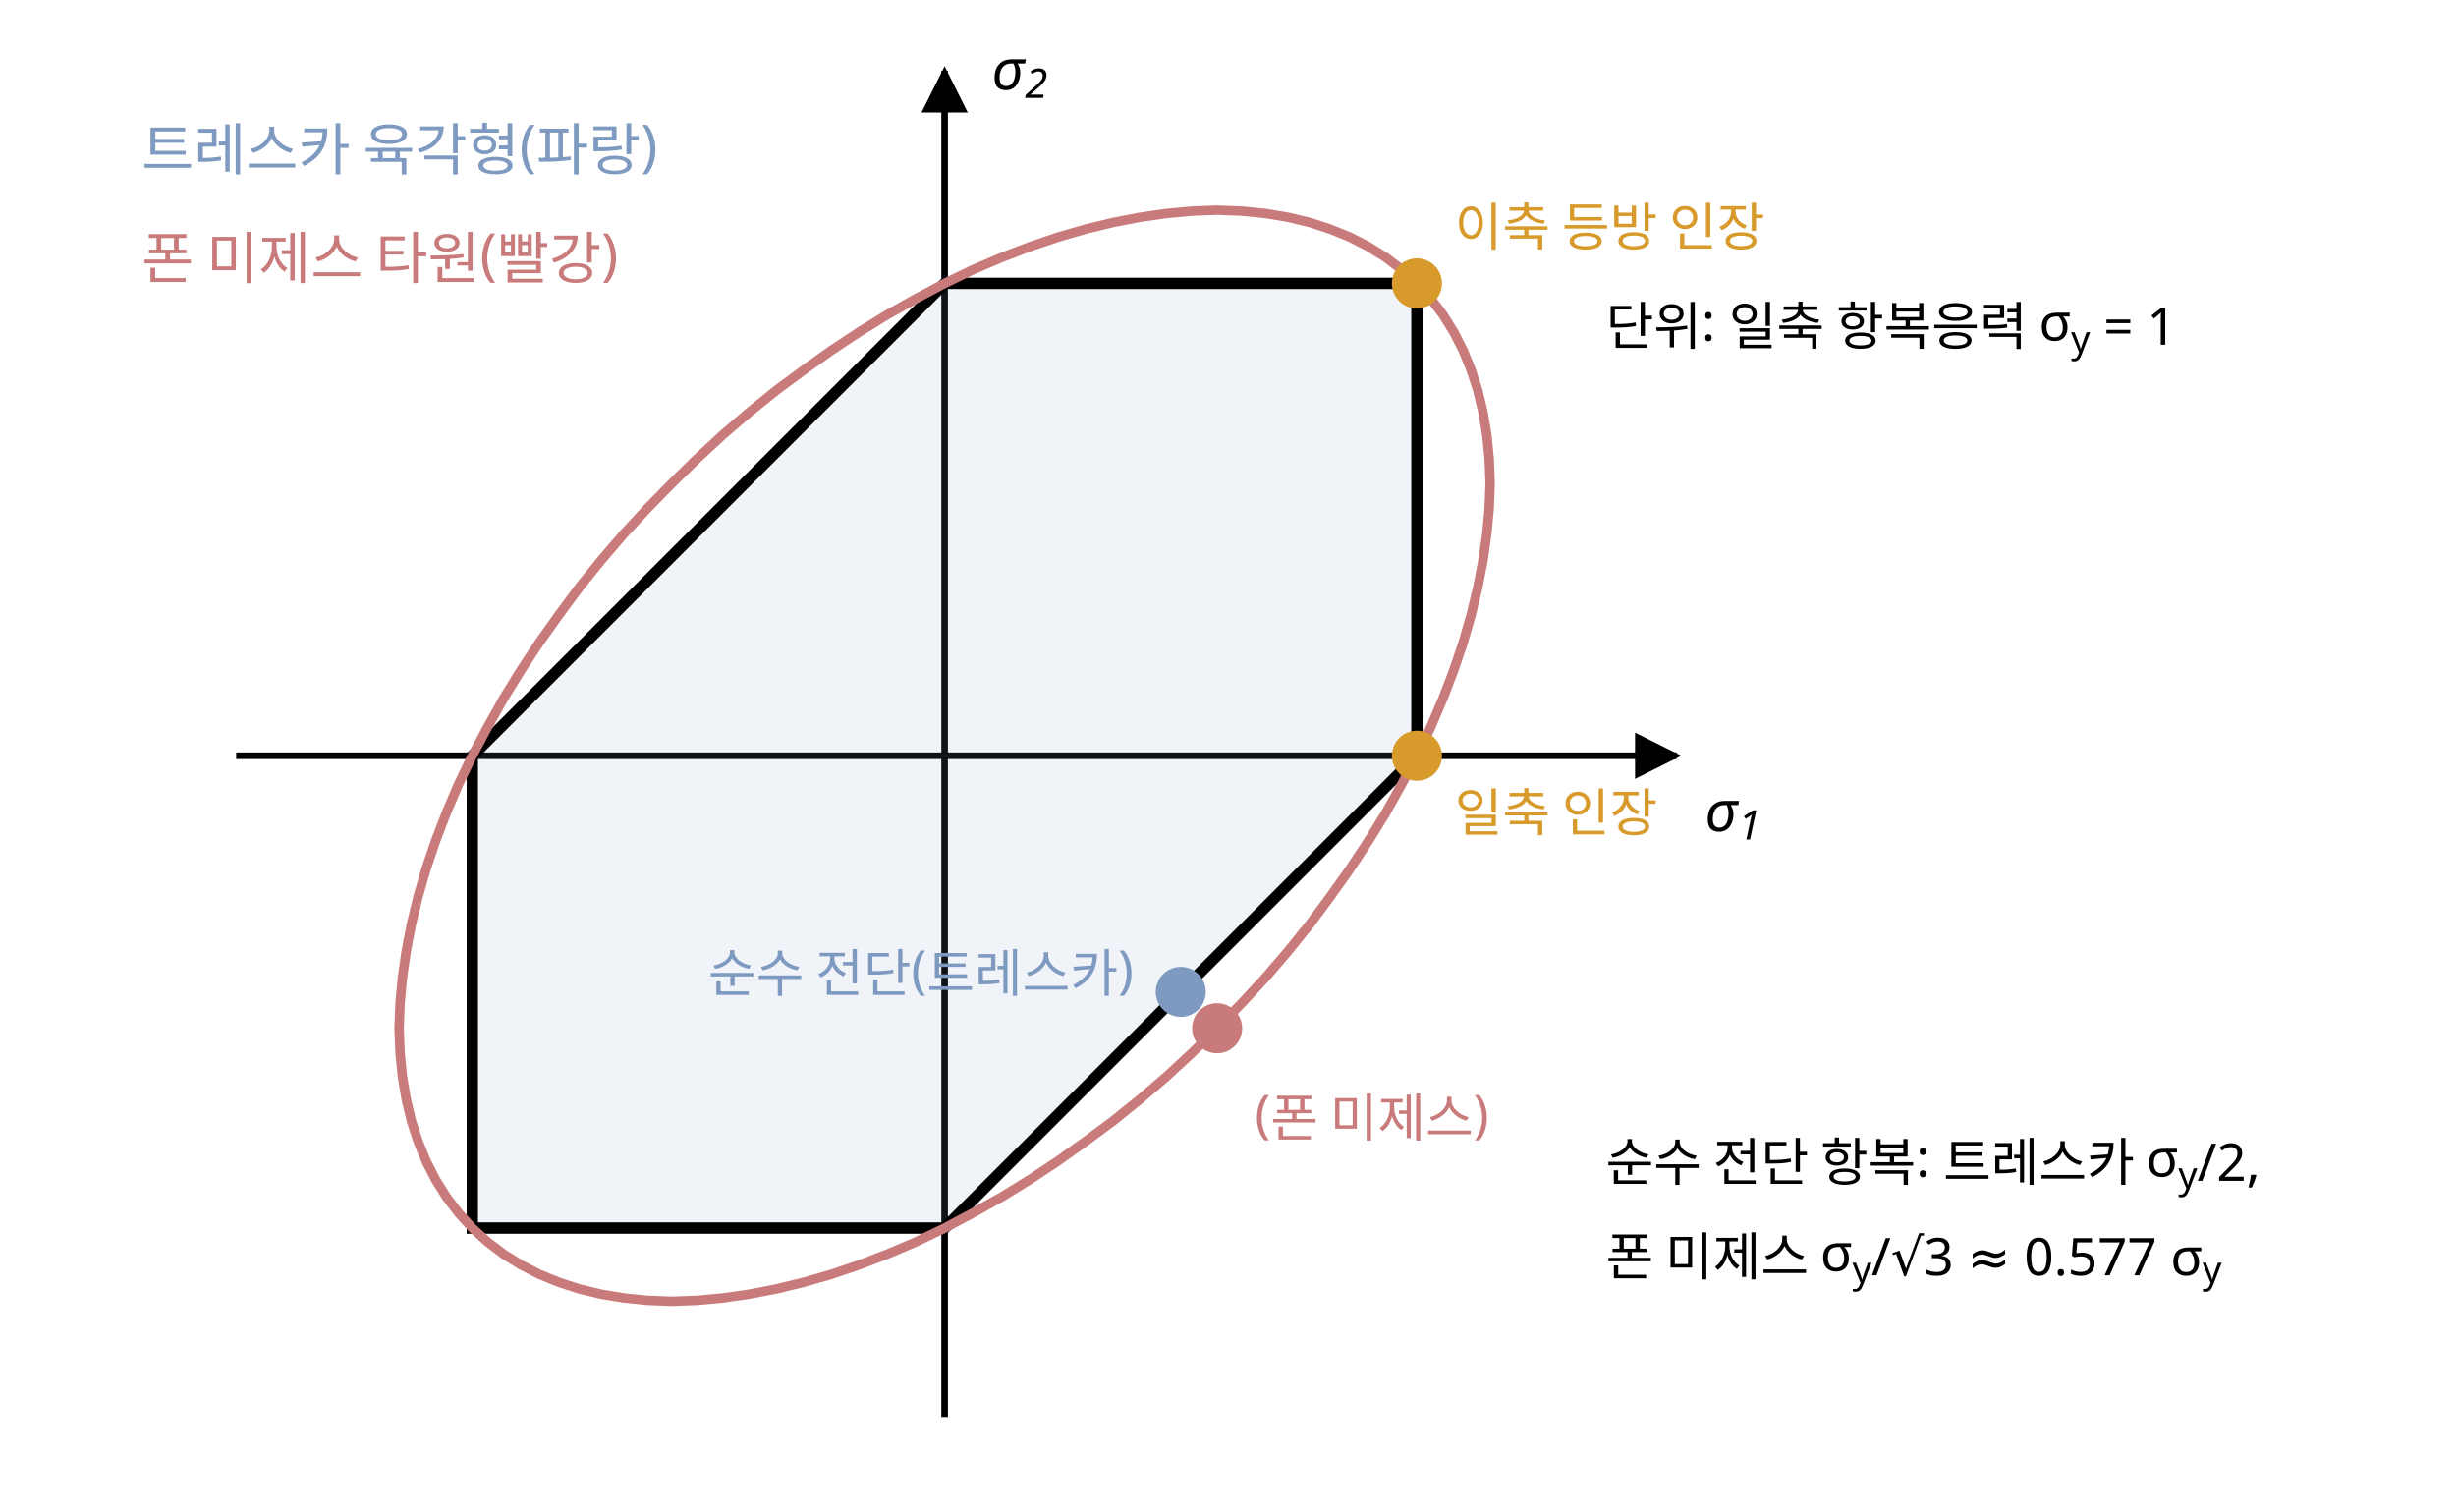
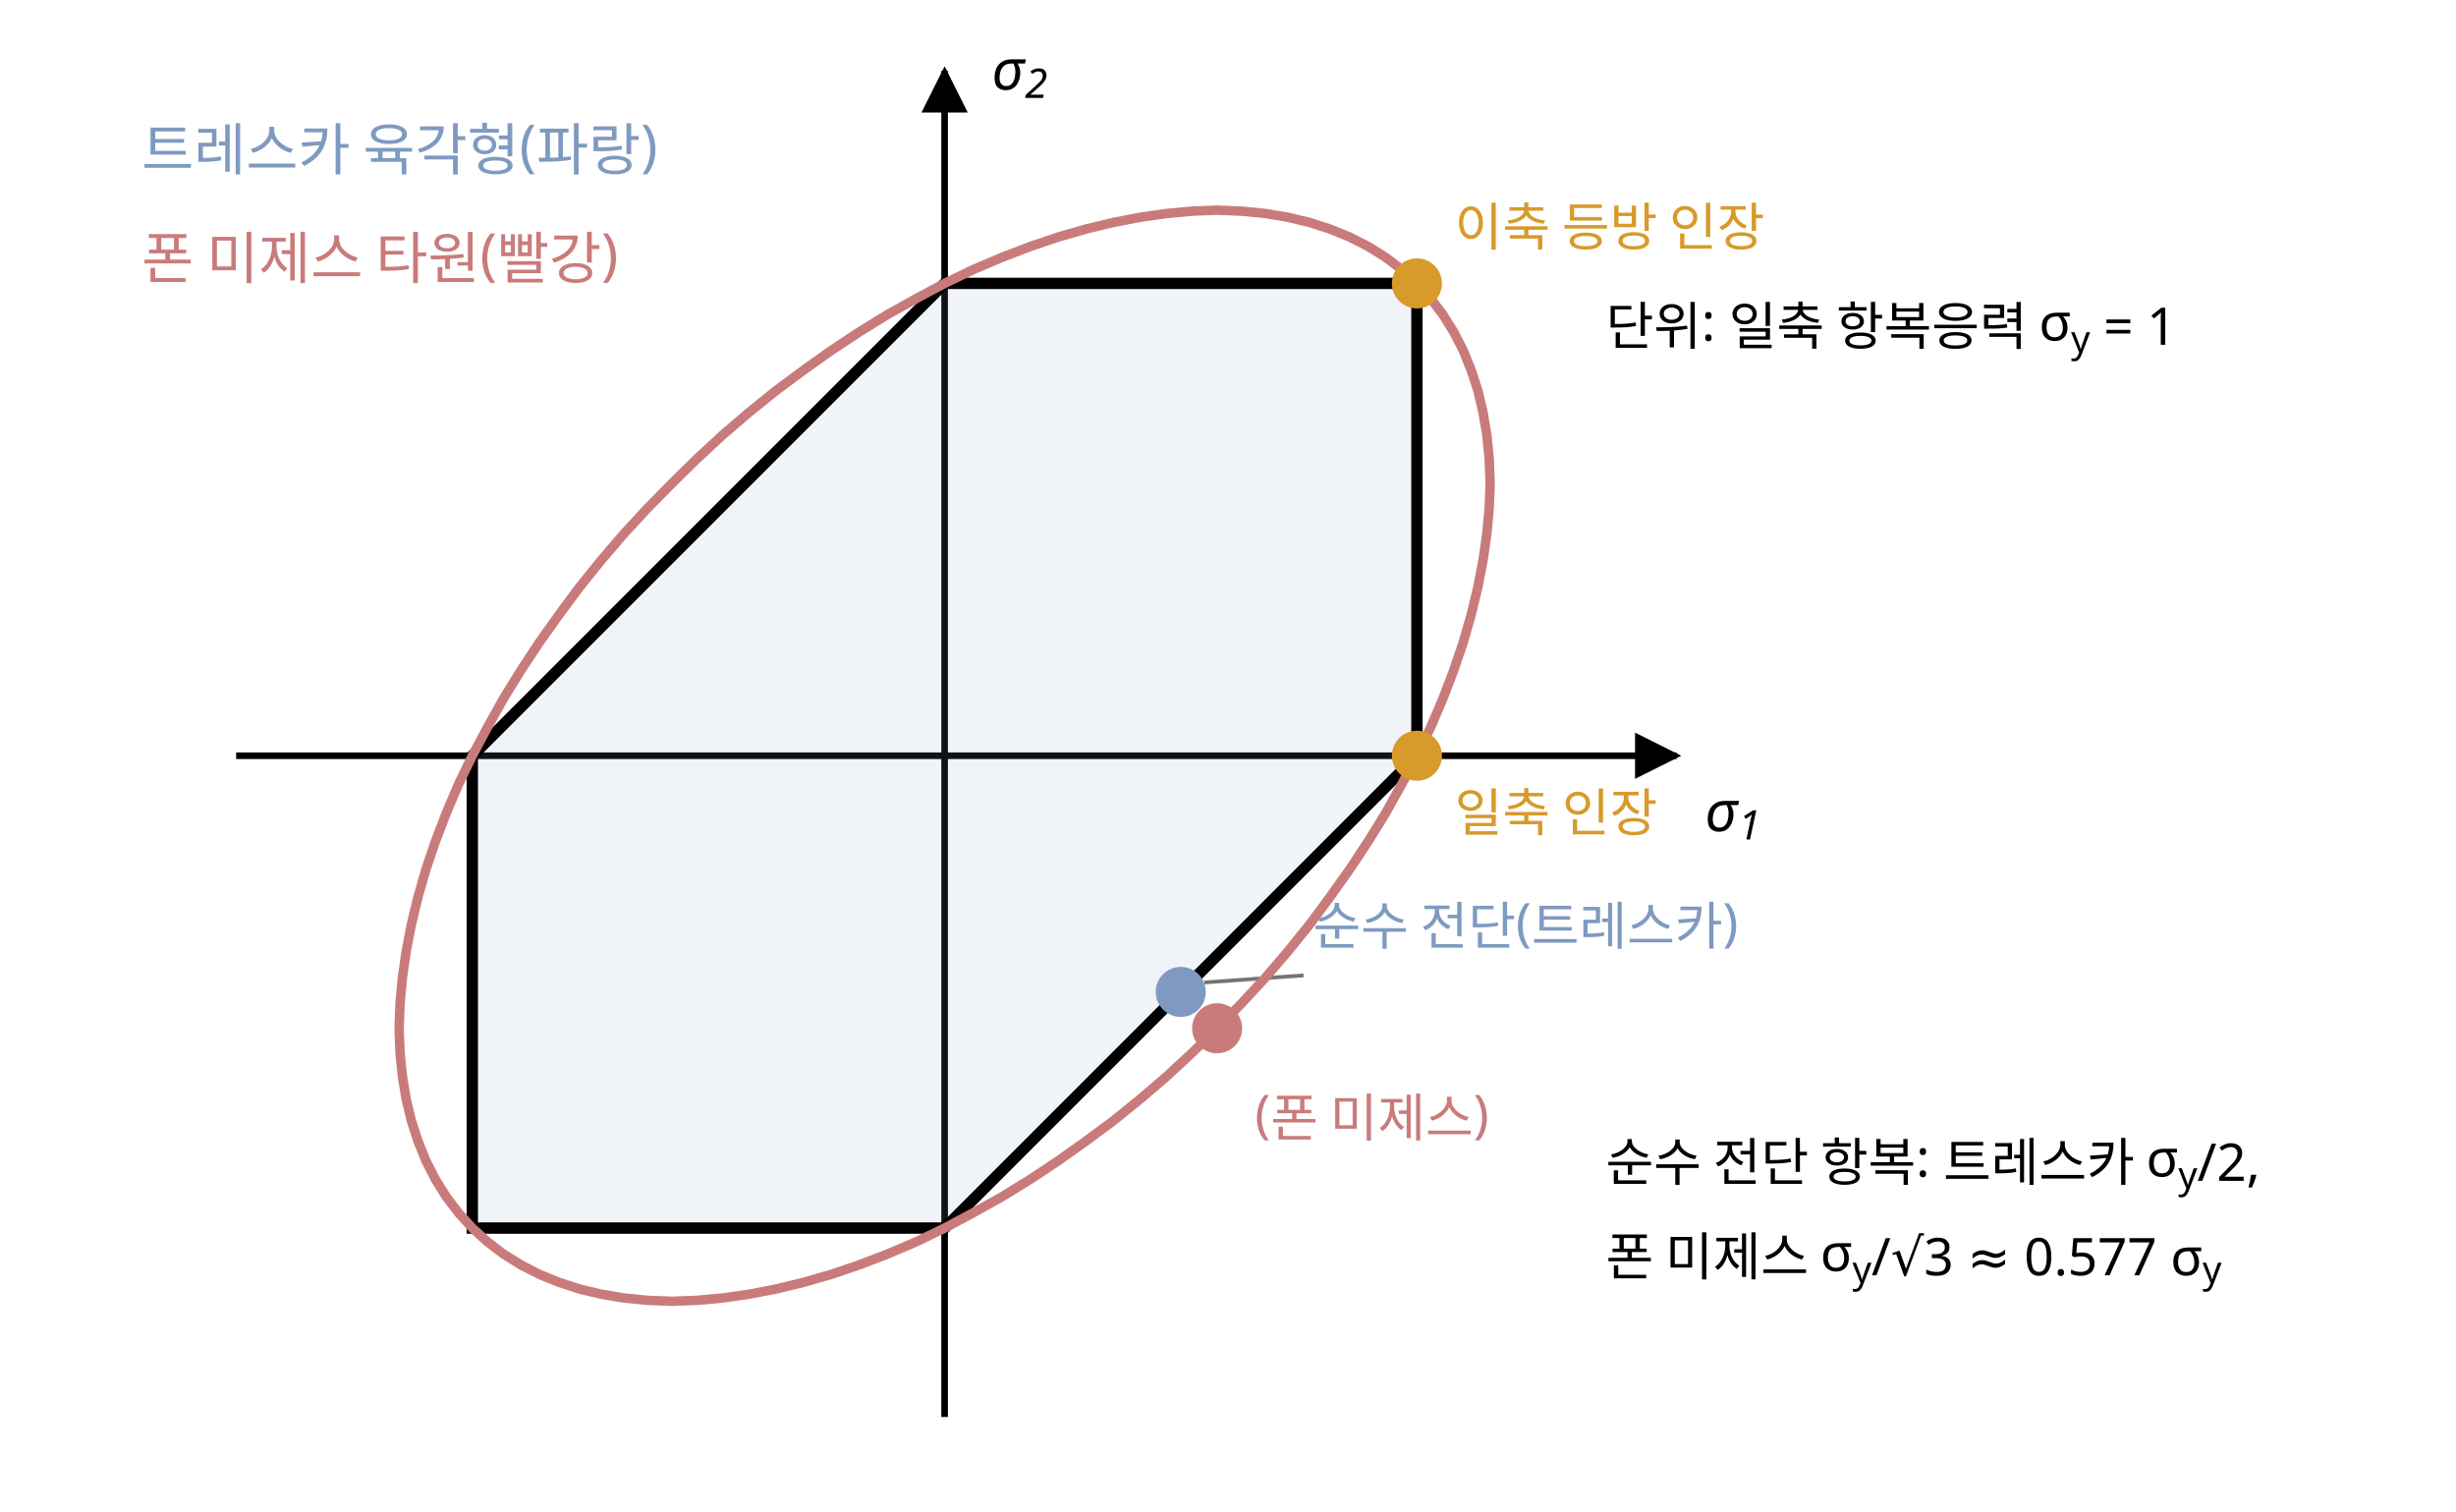
<svg xmlns="http://www.w3.org/2000/svg" class="si si-illus" viewBox="0 0 520 320" style="max-width:520px;color:var(--si-ink,var(--text,#1f2328))" role="img" aria-labelledby="tresca-criterion-t" font-family="'Pretendard','Noto Sans KR','Apple SD Gothic Neo',sans-serif" font-size="13" fill="currentColor">
  <defs>
    <marker id="tresca-criterion-ar" viewBox="0 0 10 10" refX="9" refY="5" markerWidth="7" markerHeight="7" orient="auto-start-reverse">
      <path d="M0,0L10,5L0,10z" style="fill:currentColor" />
    </marker>
  </defs>
+   <line x1="255" y1="208" x2="276" y2="206.5" class="si-leader" style="stroke:currentColor" stroke-opacity="0.55" stroke-width="0.8" />
  <line x1="50" y1="160" x2="355" y2="160" style="stroke:currentColor;fill:none" stroke-width="1.4" marker-end="url(#tresca-criterion-ar)" />
  <line x1="200" y1="300" x2="200" y2="15" style="stroke:currentColor;fill:none" stroke-width="1.4" marker-end="url(#tresca-criterion-ar)" />
  <text x="361" y="176" font-size="12" font-style="italic">σ<tspan baseline-shift="sub" font-size="72%">1</tspan>
  </text>
  <text x="210" y="19" font-size="12" font-style="italic">σ<tspan baseline-shift="sub" font-size="72%">2</tspan>
  </text>
  <polygon points="300,160 300,60 200,60 100,160 100,260 200,260" style="stroke:currentColor;fill:var(--si-blue-s,#7f9ac0)" stroke-width="2.4" fill-opacity="0.12" />
  <polyline points="300,60 302.9,63.2 305.5,66.6 307.8,70.3 309.8,74.2 311.5,78.4 312.9,82.7 314,87.3 314.8,92.1 315.3,97.1 315.5,102.3 315.3,107.6 314.8,113 314,118.6 312.9,124.3 311.5,130.1 309.8,136 307.8,141.9 305.5,147.9 302.9,154 300,160 296.8,166 293.4,172.1 289.7,178.1 285.8,184 281.6,189.9 277.3,195.7 272.7,201.4 267.9,207 262.9,212.4 257.7,217.7 252.4,222.9 247,227.9 241.4,232.7 235.7,237.3 229.9,241.6 224,245.8 218.1,249.7 212.1,253.4 206,256.8 200,260 194,262.9 187.9,265.5 181.9,267.8 176,269.8 170.1,271.5 164.3,272.9 158.6,274 153,274.8 147.6,275.3 142.3,275.5 137.1,275.3 132.1,274.8 127.3,274 122.7,272.9 118.4,271.5 114.2,269.8 110.3,267.8 106.6,265.5 103.2,262.9 100,260 97.1,256.8 94.5,253.4 92.2,249.7 90.2,245.8 88.5,241.6 87.1,237.3 86,232.7 85.2,227.9 84.7,222.9 84.5,217.7 84.7,212.4 85.2,207 86,201.4 87.1,195.7 88.5,189.9 90.2,184 92.2,178.1 94.5,172.1 97.1,166 100,160 103.2,154 106.6,147.9 110.3,141.9 114.2,136 118.4,130.1 122.7,124.3 127.3,118.6 132.1,113 137.1,107.6 142.3,102.3 147.6,97.1 153,92.1 158.6,87.3 164.3,82.7 170.1,78.4 176,74.2 181.9,70.3 187.9,66.6 194,63.2 200,60 206,57.1 212.1,54.5 218.1,52.2 224,50.2 229.9,48.5 235.7,47.1 241.4,46 247,45.2 252.4,44.7 257.7,44.5 262.9,44.7 267.9,45.2 272.7,46 277.3,47.1 281.6,48.5 285.8,50.2 289.7,52.2 293.4,54.5 296.8,57.1 300,60" style="stroke:var(--si-rose-s,#c97b7b);fill:none" stroke-width="2" />
  <circle cx="300" cy="160" r="4.5" style="stroke:var(--si-amber-s,#d79a2b);fill:var(--si-amber-s,#d79a2b)" stroke-width="1.6" />
  <text x="308" y="176" font-size="11" style="fill:var(--si-amber-s,#d79a2b)">일축 인장</text>
  <circle cx="300" cy="60" r="4.5" style="stroke:var(--si-amber-s,#d79a2b);fill:var(--si-amber-s,#d79a2b)" stroke-width="1.6" />
  <text x="308" y="52" font-size="11" style="fill:var(--si-amber-s,#d79a2b)">이축 등방 인장</text>
  <circle cx="250" cy="210" r="4.5" style="stroke:var(--si-blue-s,#7f9ac0);fill:var(--si-blue-s,#7f9ac0)" stroke-width="1.6" />
-   <text x="240" y="210" text-anchor="end" font-size="11" style="fill:var(--si-blue-s,#7f9ac0)">순수 전단(트레스카)</text>
+   <text x="278" y="200" font-size="11" style="fill:var(--si-blue-s,#7f9ac0)">순수 전단(트레스카)</text>
  <circle cx="257.7" cy="217.7" r="4.5" style="stroke:var(--si-rose-s,#c97b7b);fill:var(--si-rose-s,#c97b7b)" stroke-width="1.6" />
  <text x="265.7" y="239.7" font-size="11" style="fill:var(--si-rose-s,#c97b7b)">(폰 미제스)</text>
  <text x="30" y="36" font-size="12" style="fill:var(--si-blue-s,#7f9ac0)">트레스카 육각형(파랑)</text>
  <text x="30" y="59" font-size="12" style="fill:var(--si-rose-s,#c97b7b)">폰 미제스 타원(빨강)</text>
  <text x="340" y="73" font-size="11">단위: 일축 항복응력 σ<tspan baseline-shift="sub" font-size="72%">y</tspan> = 1</text>
  <text x="340" y="250" font-size="11">순수 전단 항복: 트레스카 σ<tspan baseline-shift="sub" font-size="72%">y</tspan>/2,</text>
  <text x="340" y="270" font-size="11">폰 미제스 σ<tspan baseline-shift="sub" font-size="72%">y</tspan>/√3 ≈ 0.577 σ<tspan baseline-shift="sub" font-size="72%">y</tspan>
  </text>
</svg>
